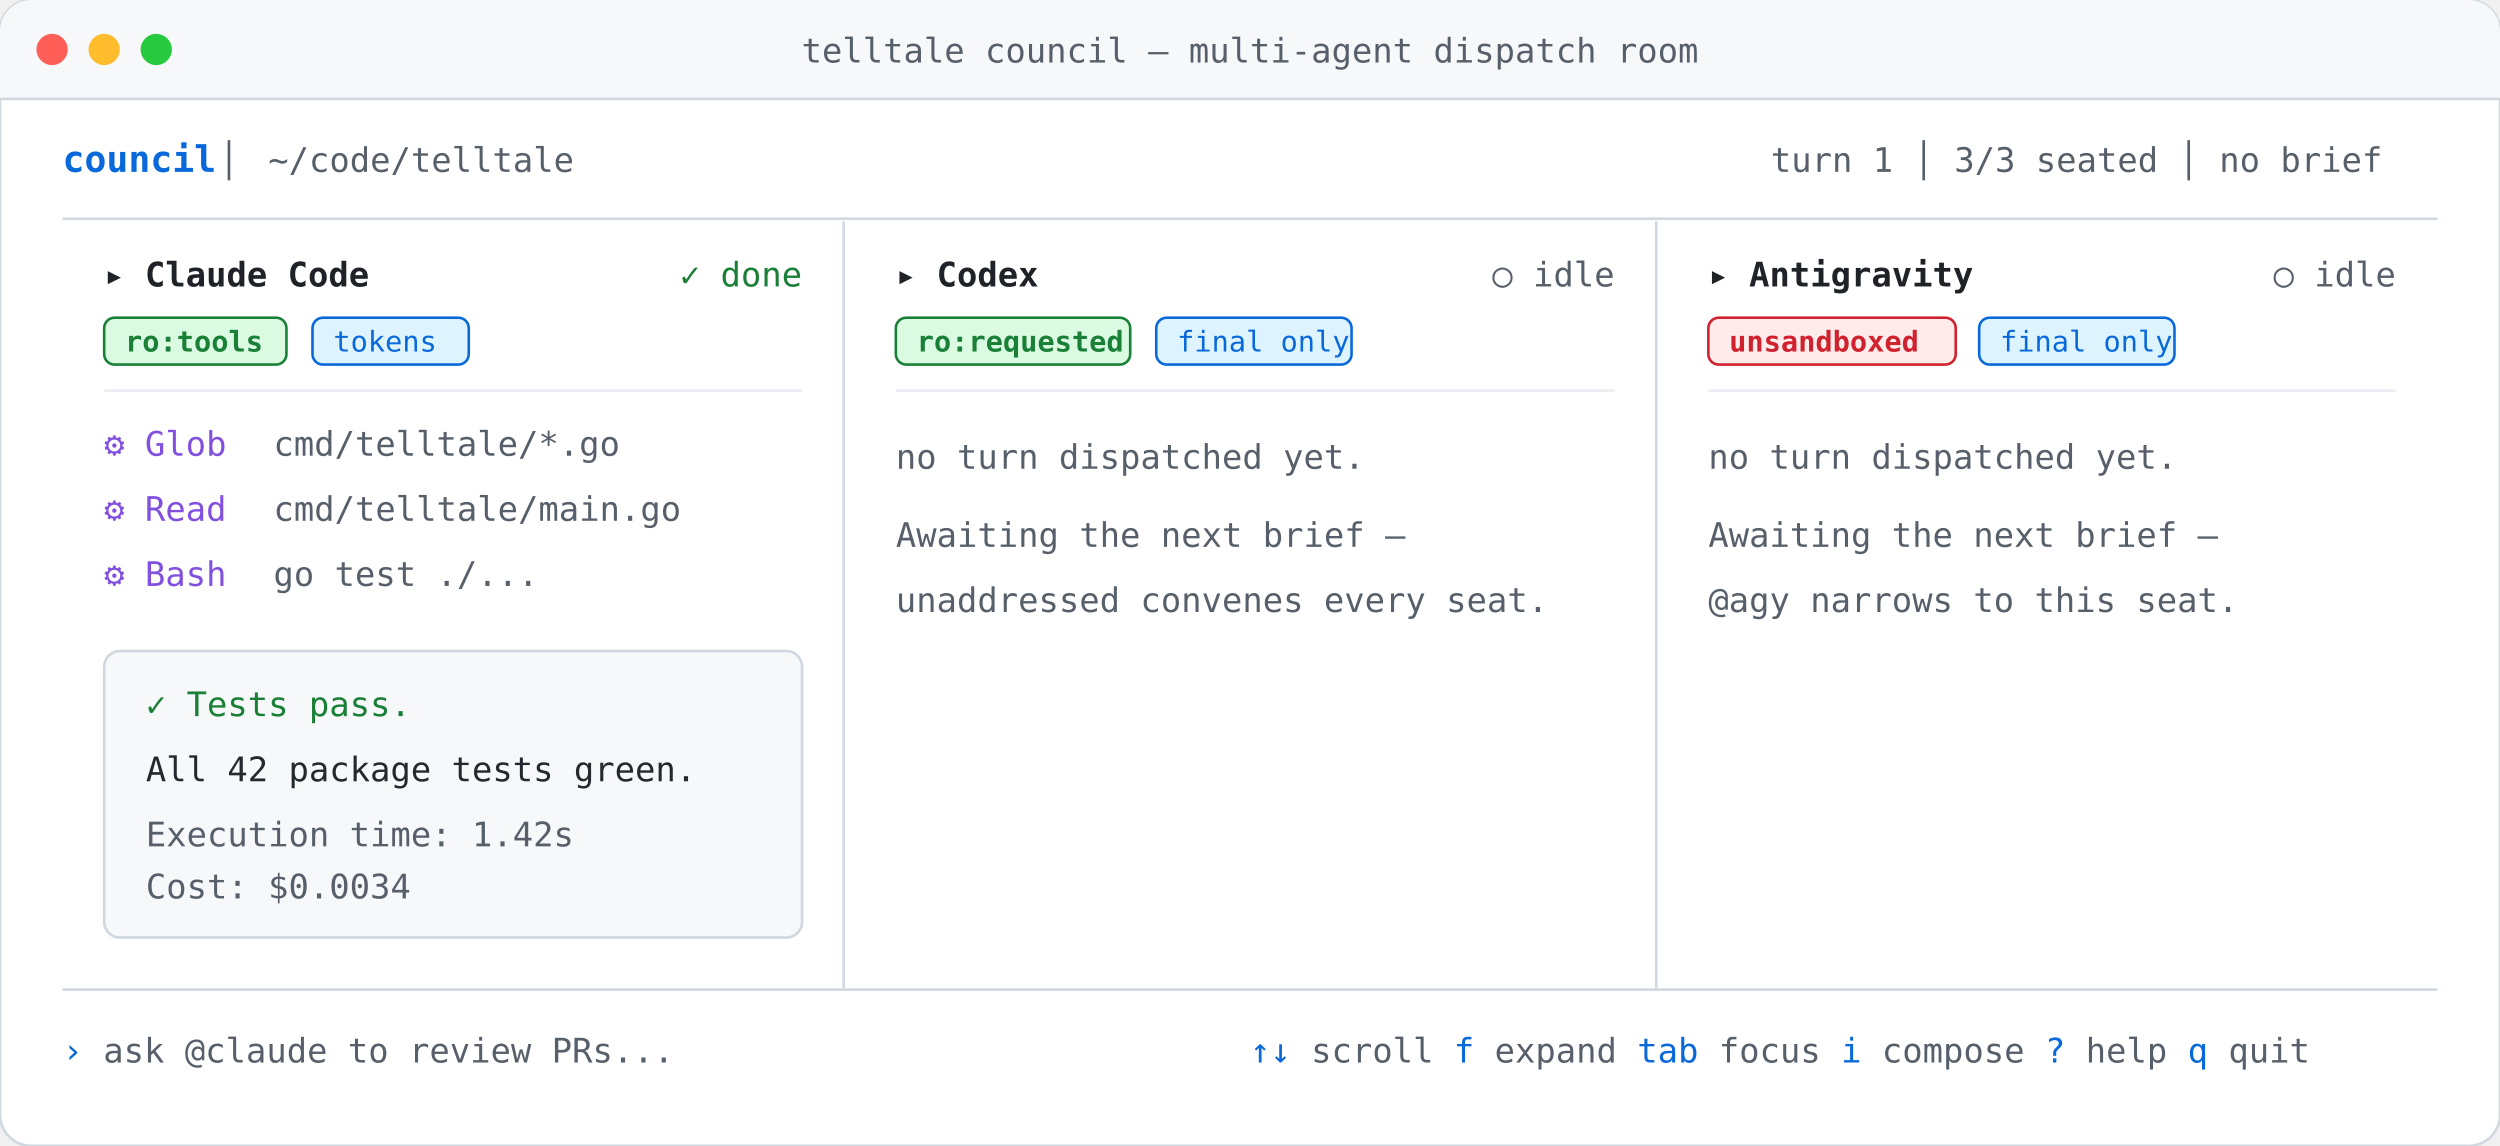
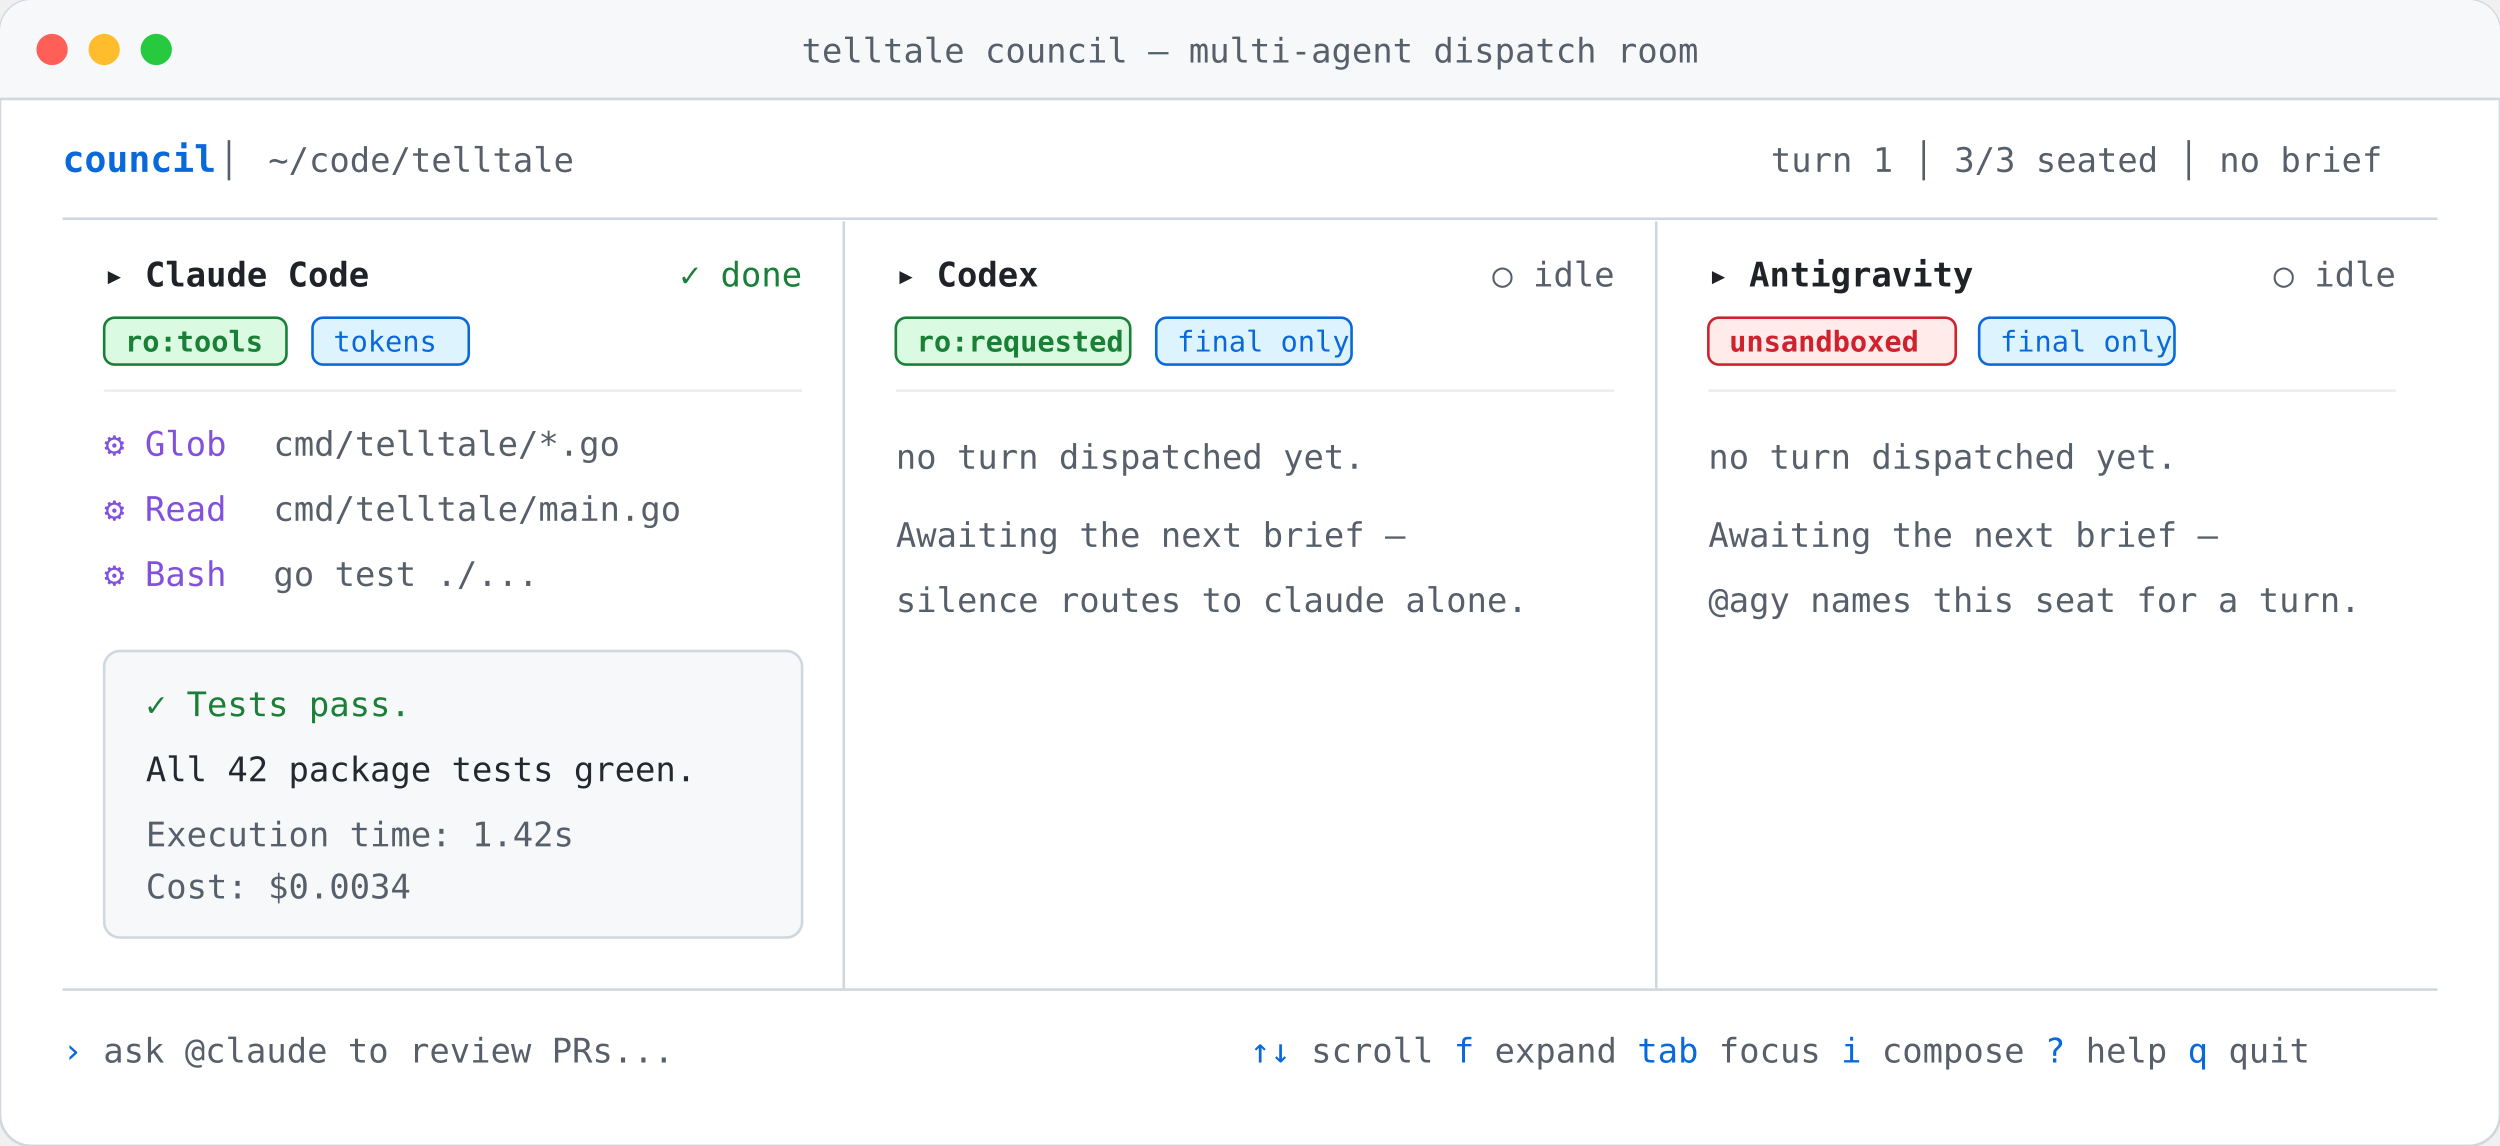
<svg xmlns="http://www.w3.org/2000/svg" viewBox="0 0 960 440" width="100%" height="100%">
  <defs>
    <style>
      .bg { fill: #ffffff; rx: 12px; }
      .header-bg { fill: #f6f8fa; }
      .border { stroke: #d0d7de; stroke-width: 1px; fill: none; }
      .text-title { font-family: 'JetBrains Mono', 'Fira Code', Consolas, monospace; font-size: 14px; font-weight: bold; fill: #0969da; }
      .text-dim { font-family: 'JetBrains Mono', 'Fira Code', Consolas, monospace; font-size: 13px; fill: #57606a; }
      .text-normal { font-family: 'JetBrains Mono', 'Fira Code', Consolas, monospace; font-size: 13px; fill: #24292f; }
      .text-bold { font-family: 'JetBrains Mono', 'Fira Code', Consolas, monospace; font-size: 13px; font-weight: bold; fill: #1f2328; }
      .text-highlight { font-family: 'JetBrains Mono', 'Fira Code', Consolas, monospace; font-size: 13px; fill: #1a7f37; }
      .text-warn { font-family: 'JetBrains Mono', 'Fira Code', Consolas, monospace; font-size: 13px; fill: #9a6700; }
      .text-purple { font-family: 'JetBrains Mono', 'Fira Code', Consolas, monospace; font-size: 13px; fill: #8250df; }
      
      /* Badges */
      .badge-ro { fill: #dafbe1; stroke: #1a7f37; stroke-width: 1px; }
      .badge-ro-text { font-family: 'JetBrains Mono', monospace; font-size: 11px; fill: #1a7f37; font-weight: bold; }
      .badge-unsandboxed { fill: #ffebe9; stroke: #cf222e; stroke-width: 1px; }
      .badge-unsandboxed-text { font-family: 'JetBrains Mono', monospace; font-size: 11px; fill: #cf222e; font-weight: bold; }
      .badge-tokens { fill: #ddf4ff; stroke: #0969da; stroke-width: 1px; }
      .badge-tokens-text { font-family: 'JetBrains Mono', monospace; font-size: 11px; fill: #0969da; }
    </style>
  </defs>
  <rect x="0" y="0" width="960" height="440" class="bg" />
  <rect x="0" y="0" width="960" height="440" rx="12" class="border" />
  <rect x="0" y="0" width="960" height="38" class="header-bg" rx="12" />
  <rect x="0" y="26" width="960" height="12" class="header-bg" />
  <circle cx="20" cy="19" r="6" fill="#ff5f56" />
  <circle cx="40" cy="19" r="6" fill="#ffbd2e" />
  <circle cx="60" cy="19" r="6" fill="#27c93f" />
  <text x="480" y="24" text-anchor="middle" class="text-dim">telltale council — multi-agent dispatch room</text>
  <line x1="0" y1="38" x2="960" y2="38" stroke="#d0d7de" stroke-width="1" />
  <text x="24" y="66" class="text-title">council</text>
  <text x="84" y="66" class="text-dim">│</text>
  <text x="103" y="66" class="text-dim">~/code/telltale</text>
  <text x="680" y="66" class="text-dim">turn 1  │  3/3 seated  │  no brief</text>
  <line x1="24" y1="84" x2="936" y2="84" stroke="#d0d7de" stroke-width="1" />
  <line x1="324" y1="85" x2="324" y2="380" stroke="#d0d7de" stroke-width="1" />
  <line x1="636" y1="85" x2="636" y2="380" stroke="#d0d7de" stroke-width="1" />
  <text x="40" y="110" class="text-bold">▸ Claude Code</text>
  <text x="308" y="110" text-anchor="end" class="text-highlight">✓ done</text>
  <rect x="40" y="122" width="70" height="18" rx="4" class="badge-ro" />
  <text x="48" y="135" class="badge-ro-text">ro:tools</text>
  <rect x="120" y="122" width="60" height="18" rx="4" class="badge-tokens" />
  <text x="128" y="135" class="badge-tokens-text">tokens</text>
  <line x1="40" y1="150" x2="308" y2="150" stroke="#eaeef2" stroke-width="1" />
  <text x="40" y="175" class="text-purple">⚙ Glob</text>
  <text x="105" y="175" class="text-dim">cmd/telltale/*.go</text>
  <text x="40" y="200" class="text-purple">⚙ Read</text>
  <text x="105" y="200" class="text-dim">cmd/telltale/main.go</text>
  <text x="40" y="225" class="text-purple">⚙ Bash</text>
  <text x="105" y="225" class="text-dim">go test ./...</text>
  <rect x="40" y="250" width="268" height="110" rx="6" fill="#f6f8fa" stroke="#d0d7de" stroke-width="1" />
  <text x="56" y="275" class="text-highlight">✓ Tests pass.</text>
  <text x="56" y="300" class="text-normal">All 42 package tests green.</text>
  <text x="56" y="325" class="text-dim">Execution time: 1.42s</text>
  <text x="56" y="345" class="text-dim">Cost: $0.0034</text>
  <text x="344" y="110" class="text-bold">▸ Codex</text>
  <text x="620" y="110" text-anchor="end" class="text-dim">○ idle</text>
  <rect x="344" y="122" width="90" height="18" rx="4" class="badge-ro" />
  <text x="352" y="135" class="badge-ro-text">ro:requested</text>
  <rect x="444" y="122" width="75" height="18" rx="4" class="badge-tokens" />
  <text x="452" y="135" class="badge-tokens-text">final only</text>
  <line x1="344" y1="150" x2="620" y2="150" stroke="#eaeef2" stroke-width="1" />
  <text x="344" y="180" class="text-dim">no turn dispatched yet.</text>
  <text x="344" y="210" class="text-dim">Awaiting the next brief —</text>
-   <text x="344" y="235" class="text-dim">unaddressed convenes every seat.</text>
+   <text x="344" y="235" class="text-dim">silence routes to claude alone.</text>
  <text x="656" y="110" class="text-bold">▸ Antigravity</text>
  <text x="920" y="110" text-anchor="end" class="text-dim">○ idle</text>
  <rect x="656" y="122" width="95" height="18" rx="4" class="badge-unsandboxed" />
  <text x="664" y="135" class="badge-unsandboxed-text">unsandboxed</text>
  <rect x="760" y="122" width="75" height="18" rx="4" class="badge-tokens" />
  <text x="768" y="135" class="badge-tokens-text">final only</text>
  <line x1="656" y1="150" x2="920" y2="150" stroke="#eaeef2" stroke-width="1" />
  <text x="656" y="180" class="text-dim">no turn dispatched yet.</text>
  <text x="656" y="210" class="text-dim">Awaiting the next brief —</text>
-   <text x="656" y="235" class="text-dim">@agy narrows to this seat.</text>
+   <text x="656" y="235" class="text-dim">@agy names this seat for a turn.</text>
  <line x1="24" y1="380" x2="936" y2="380" stroke="#d0d7de" stroke-width="1" />
  <text x="24" y="408" class="text-dim">
    <tspan fill="#0969da">›</tspan> ask @claude to review PRs...
  </text>
  <text x="480" y="408" class="text-dim">
    <tspan fill="#0969da">↑↓</tspan> scroll   
    <tspan fill="#0969da">f</tspan> expand   
    <tspan fill="#0969da">tab</tspan> focus   
    <tspan fill="#0969da">i</tspan> compose   
    <tspan fill="#0969da">?</tspan> help   
    <tspan fill="#0969da">q</tspan> quit
  </text>
</svg>
